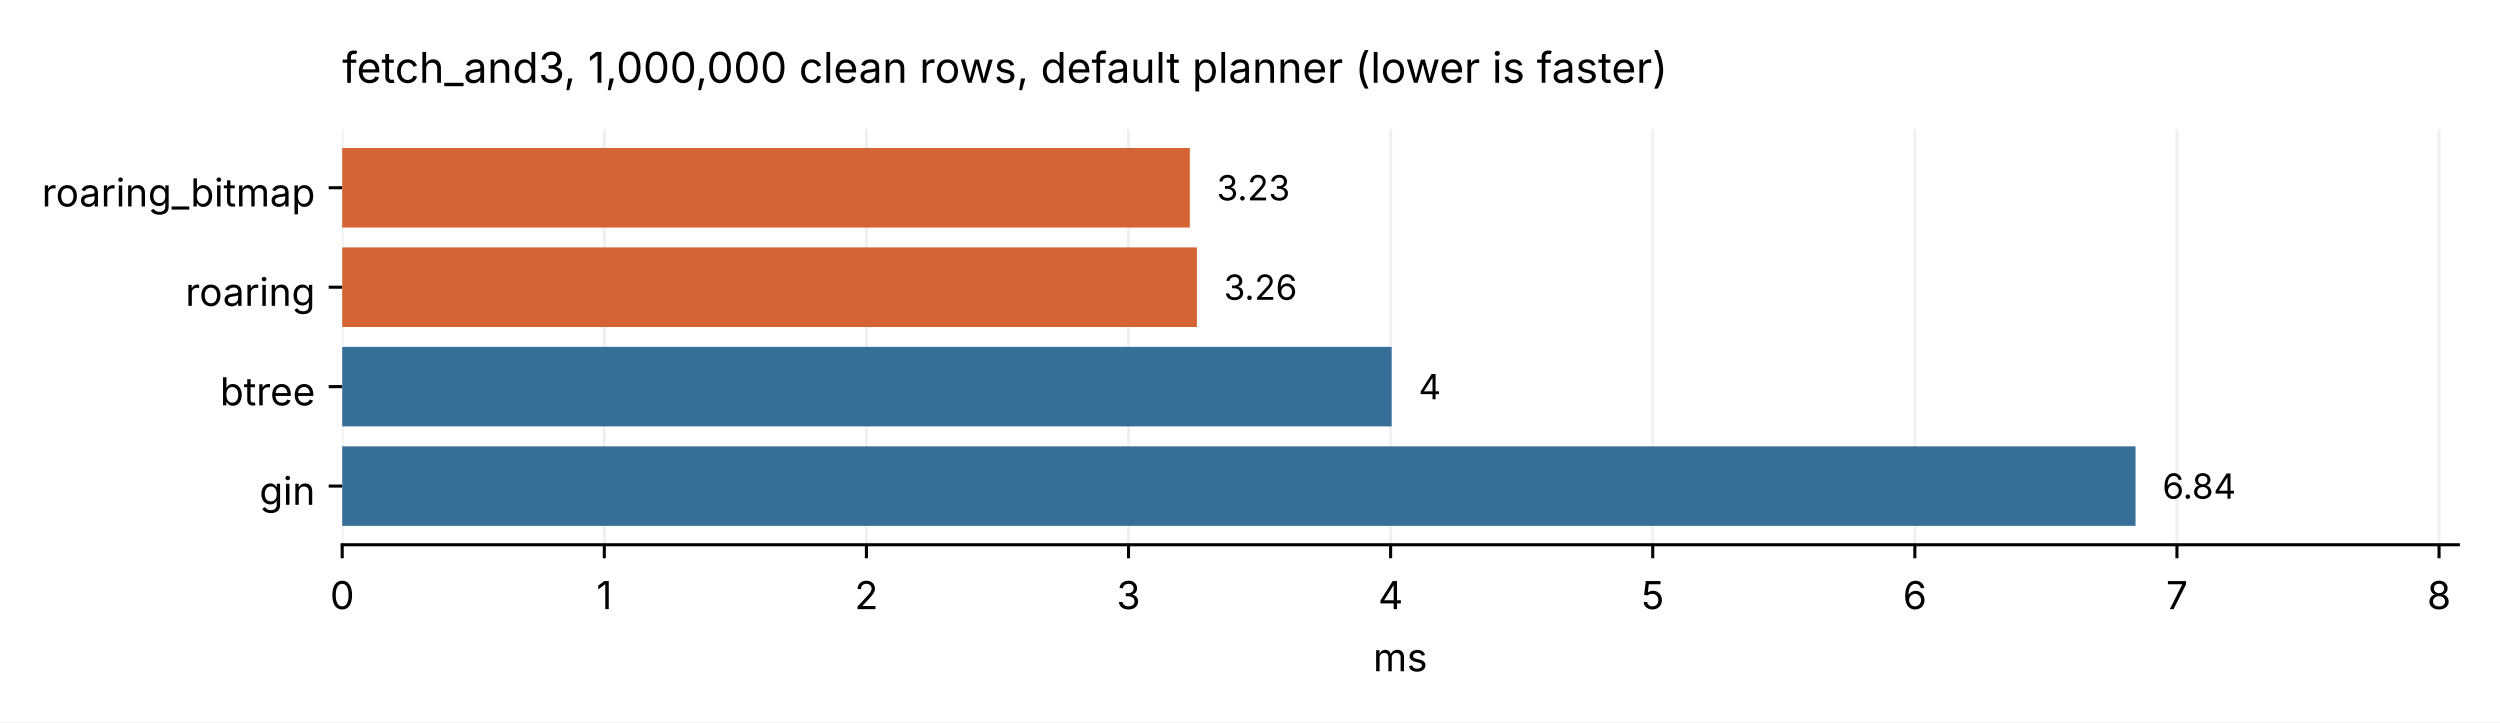
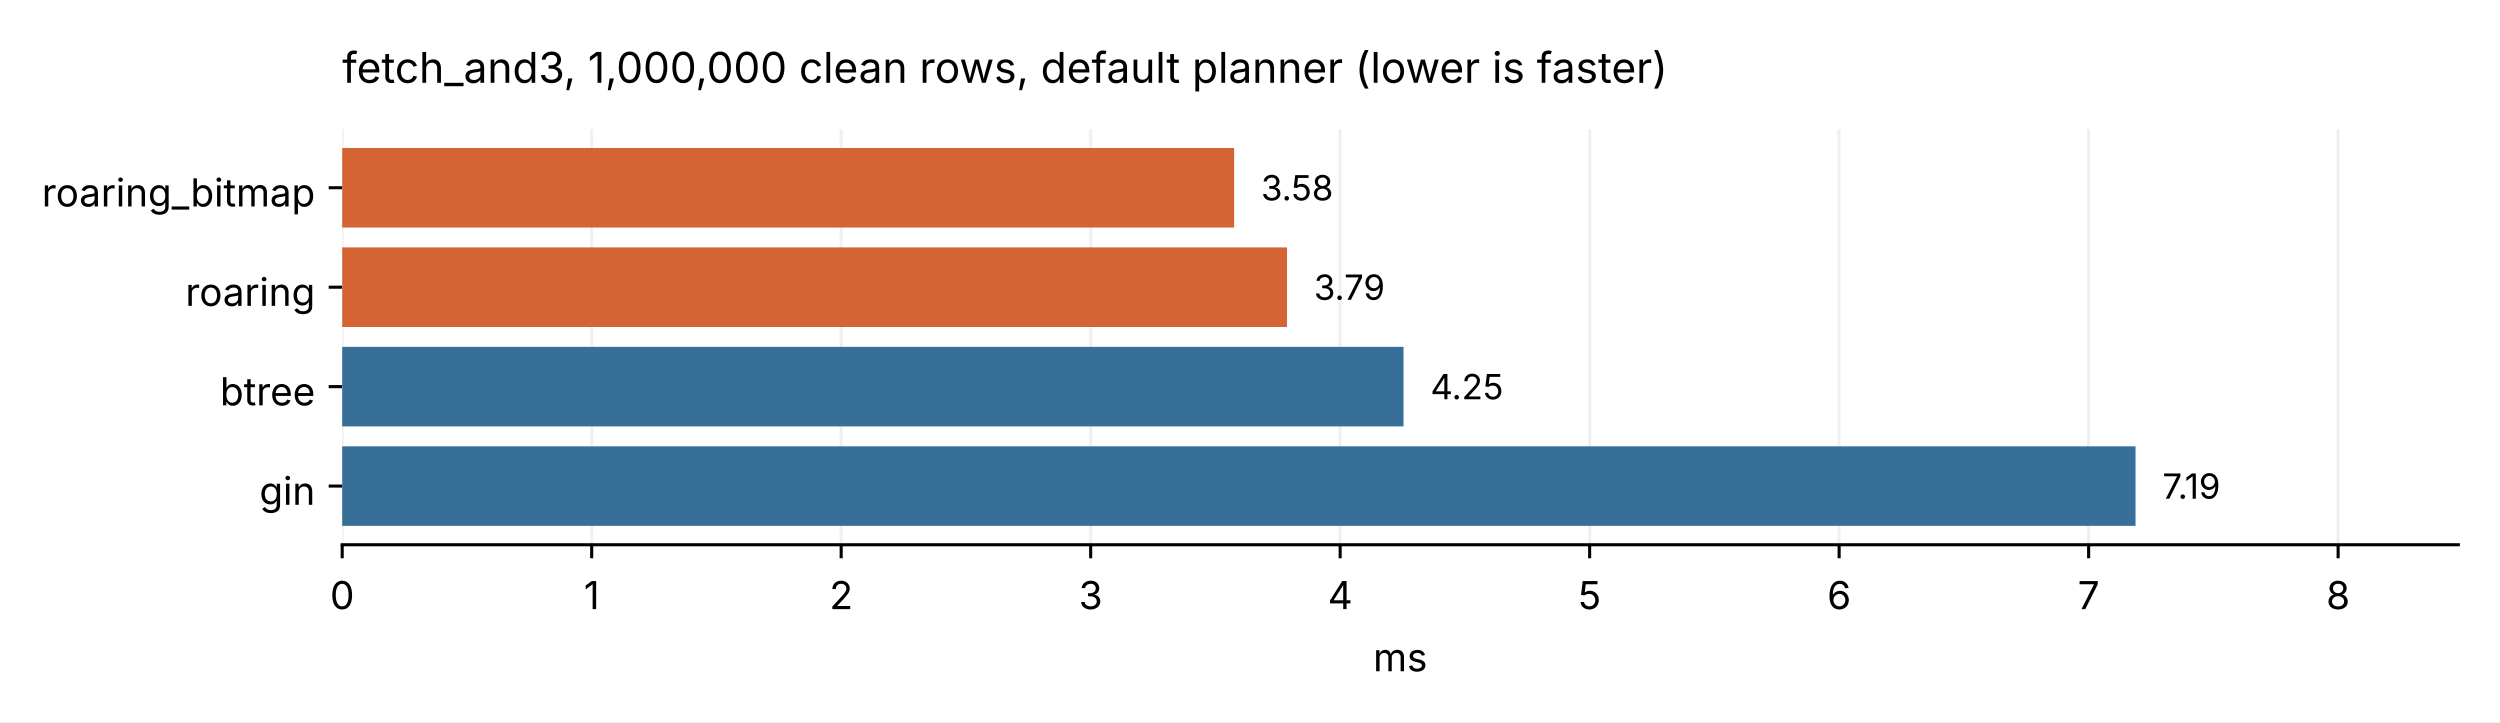
<svg xmlns="http://www.w3.org/2000/svg" xmlns:xlink="http://www.w3.org/1999/xlink" width="648pt" height="187.2pt" viewBox="0 0 648 187.2" version="1.1">
  <defs>
    <style type="text/css">*{stroke-linejoin: round; stroke-linecap: butt}</style>
  </defs>
  <g id="figure_1">
    <g id="patch_1">
      <path d="M 0 187.2  L 648 187.2  L 648 0  L 0 0  z " style="fill: #ffffff" />
    </g>
    <g id="axes_1">
      <g id="patch_2">
        <path d="M 88.698 141.201  L 637.2 141.201  L 637.2 33.456  L 88.698 33.456  z " style="fill: #ffffff" />
      </g>
      <g id="matplotlib.axis_1">
        <g id="xtick_1">
          <g id="line2d_1">
            <path d="M 88.698 141.201  L 88.698 33.456  " clip-path="url(#p37f123ce1b)" style="fill: none; stroke: #b0b0b0; stroke-opacity: 0.18; stroke-width: 0.8; stroke-linecap: square" />
          </g>
          <g id="line2d_2">
            <defs>
              <path id="m6cbae5f49a" d="M 0 0  L 0 3.5  " style="stroke: #000000; stroke-width: 0.8" />
            </defs>
            <g>
              <use xlink:href="#m6cbae5f49a" x="88.698" y="141.201" style="stroke: #000000; stroke-width: 0.8" />
            </g>
          </g>
          <g id="text_1">
            <text style="font-size: 10px; font-family: 'Inter', 'DejaVu Sans', 'Bitstream Vera Sans', 'Computer Modern Sans Serif', 'Lucida Grande', 'Verdana', 'Geneva', 'Lucid', 'Arial', 'Helvetica', 'Avant Garde', sans-serif; text-anchor: middle" x="88.698" y="157.888" transform="rotate(-0 88.6975 157.8883)">0</text>
          </g>
        </g>
        <g id="xtick_2">
          <g id="line2d_3">
-             <path d="M 156.636 141.201  L 156.636 33.456  " clip-path="url(#p37f123ce1b)" style="fill: none; stroke: #b0b0b0; stroke-opacity: 0.18; stroke-width: 0.8; stroke-linecap: square" />
+             <path d="M 153.365 141.201  L 153.365 33.456  " clip-path="url(#p37f123ce1b)" style="fill: none; stroke: #b0b0b0; stroke-opacity: 0.18; stroke-width: 0.8; stroke-linecap: square" />
          </g>
          <g id="line2d_4">
            <g>
-               <use xlink:href="#m6cbae5f49a" x="156.636" y="141.201" style="stroke: #000000; stroke-width: 0.8" />
+               <use xlink:href="#m6cbae5f49a" x="153.365" y="141.201" style="stroke: #000000; stroke-width: 0.8" />
            </g>
          </g>
          <g id="text_2">
-             <text style="font-size: 10px; font-family: 'Inter', 'DejaVu Sans', 'Bitstream Vera Sans', 'Computer Modern Sans Serif', 'Lucida Grande', 'Verdana', 'Geneva', 'Lucid', 'Arial', 'Helvetica', 'Avant Garde', sans-serif; text-anchor: middle" x="156.636" y="157.888" transform="rotate(-0 156.6356 157.8883)">1</text>
+             <text style="font-size: 10px; font-family: 'Inter', 'DejaVu Sans', 'Bitstream Vera Sans', 'Computer Modern Sans Serif', 'Lucida Grande', 'Verdana', 'Geneva', 'Lucid', 'Arial', 'Helvetica', 'Avant Garde', sans-serif; text-anchor: middle" x="153.365" y="157.888" transform="rotate(-0 153.3654 157.8883)">1</text>
          </g>
        </g>
        <g id="xtick_3">
          <g id="line2d_5">
-             <path d="M 224.574 141.201  L 224.574 33.456  " clip-path="url(#p37f123ce1b)" style="fill: none; stroke: #b0b0b0; stroke-opacity: 0.18; stroke-width: 0.8; stroke-linecap: square" />
+             <path d="M 218.033 141.201  L 218.033 33.456  " clip-path="url(#p37f123ce1b)" style="fill: none; stroke: #b0b0b0; stroke-opacity: 0.18; stroke-width: 0.8; stroke-linecap: square" />
          </g>
          <g id="line2d_6">
            <g>
-               <use xlink:href="#m6cbae5f49a" x="224.574" y="141.201" style="stroke: #000000; stroke-width: 0.8" />
+               <use xlink:href="#m6cbae5f49a" x="218.033" y="141.201" style="stroke: #000000; stroke-width: 0.8" />
            </g>
          </g>
          <g id="text_3">
-             <text style="font-size: 10px; font-family: 'Inter', 'DejaVu Sans', 'Bitstream Vera Sans', 'Computer Modern Sans Serif', 'Lucida Grande', 'Verdana', 'Geneva', 'Lucid', 'Arial', 'Helvetica', 'Avant Garde', sans-serif; text-anchor: middle" x="224.574" y="157.888" transform="rotate(-0 224.5737 157.8883)">2</text>
+             <text style="font-size: 10px; font-family: 'Inter', 'DejaVu Sans', 'Bitstream Vera Sans', 'Computer Modern Sans Serif', 'Lucida Grande', 'Verdana', 'Geneva', 'Lucid', 'Arial', 'Helvetica', 'Avant Garde', sans-serif; text-anchor: middle" x="218.033" y="157.888" transform="rotate(-0 218.0332 157.8883)">2</text>
          </g>
        </g>
        <g id="xtick_4">
          <g id="line2d_7">
-             <path d="M 292.512 141.201  L 292.512 33.456  " clip-path="url(#p37f123ce1b)" style="fill: none; stroke: #b0b0b0; stroke-opacity: 0.18; stroke-width: 0.8; stroke-linecap: square" />
+             <path d="M 282.701 141.201  L 282.701 33.456  " clip-path="url(#p37f123ce1b)" style="fill: none; stroke: #b0b0b0; stroke-opacity: 0.18; stroke-width: 0.8; stroke-linecap: square" />
          </g>
          <g id="line2d_8">
            <g>
-               <use xlink:href="#m6cbae5f49a" x="292.512" y="141.201" style="stroke: #000000; stroke-width: 0.8" />
+               <use xlink:href="#m6cbae5f49a" x="282.701" y="141.201" style="stroke: #000000; stroke-width: 0.8" />
            </g>
          </g>
          <g id="text_4">
-             <text style="font-size: 10px; font-family: 'Inter', 'DejaVu Sans', 'Bitstream Vera Sans', 'Computer Modern Sans Serif', 'Lucida Grande', 'Verdana', 'Geneva', 'Lucid', 'Arial', 'Helvetica', 'Avant Garde', sans-serif; text-anchor: middle" x="292.512" y="157.888" transform="rotate(-0 292.5119 157.8883)">3</text>
+             <text style="font-size: 10px; font-family: 'Inter', 'DejaVu Sans', 'Bitstream Vera Sans', 'Computer Modern Sans Serif', 'Lucida Grande', 'Verdana', 'Geneva', 'Lucid', 'Arial', 'Helvetica', 'Avant Garde', sans-serif; text-anchor: middle" x="282.701" y="157.888" transform="rotate(-0 282.7011 157.8883)">3</text>
          </g>
        </g>
        <g id="xtick_5">
          <g id="line2d_9">
-             <path d="M 360.45 141.201  L 360.45 33.456  " clip-path="url(#p37f123ce1b)" style="fill: none; stroke: #b0b0b0; stroke-opacity: 0.18; stroke-width: 0.8; stroke-linecap: square" />
+             <path d="M 347.369 141.201  L 347.369 33.456  " clip-path="url(#p37f123ce1b)" style="fill: none; stroke: #b0b0b0; stroke-opacity: 0.18; stroke-width: 0.8; stroke-linecap: square" />
          </g>
          <g id="line2d_10">
            <g>
-               <use xlink:href="#m6cbae5f49a" x="360.45" y="141.201" style="stroke: #000000; stroke-width: 0.8" />
+               <use xlink:href="#m6cbae5f49a" x="347.369" y="141.201" style="stroke: #000000; stroke-width: 0.8" />
            </g>
          </g>
          <g id="text_5">
-             <text style="font-size: 10px; font-family: 'Inter', 'DejaVu Sans', 'Bitstream Vera Sans', 'Computer Modern Sans Serif', 'Lucida Grande', 'Verdana', 'Geneva', 'Lucid', 'Arial', 'Helvetica', 'Avant Garde', sans-serif; text-anchor: middle" x="360.45" y="157.888" transform="rotate(-0 360.45 157.8883)">4</text>
+             <text style="font-size: 10px; font-family: 'Inter', 'DejaVu Sans', 'Bitstream Vera Sans', 'Computer Modern Sans Serif', 'Lucida Grande', 'Verdana', 'Geneva', 'Lucid', 'Arial', 'Helvetica', 'Avant Garde', sans-serif; text-anchor: middle" x="347.369" y="157.888" transform="rotate(-0 347.369 157.8883)">4</text>
          </g>
        </g>
        <g id="xtick_6">
          <g id="line2d_11">
-             <path d="M 428.388 141.201  L 428.388 33.456  " clip-path="url(#p37f123ce1b)" style="fill: none; stroke: #b0b0b0; stroke-opacity: 0.18; stroke-width: 0.8; stroke-linecap: square" />
+             <path d="M 412.037 141.201  L 412.037 33.456  " clip-path="url(#p37f123ce1b)" style="fill: none; stroke: #b0b0b0; stroke-opacity: 0.18; stroke-width: 0.8; stroke-linecap: square" />
          </g>
          <g id="line2d_12">
            <g>
-               <use xlink:href="#m6cbae5f49a" x="428.388" y="141.201" style="stroke: #000000; stroke-width: 0.8" />
+               <use xlink:href="#m6cbae5f49a" x="412.037" y="141.201" style="stroke: #000000; stroke-width: 0.8" />
            </g>
          </g>
          <g id="text_6">
-             <text style="font-size: 10px; font-family: 'Inter', 'DejaVu Sans', 'Bitstream Vera Sans', 'Computer Modern Sans Serif', 'Lucida Grande', 'Verdana', 'Geneva', 'Lucid', 'Arial', 'Helvetica', 'Avant Garde', sans-serif; text-anchor: middle" x="428.388" y="157.888" transform="rotate(-0 428.3881 157.8883)">5</text>
+             <text style="font-size: 10px; font-family: 'Inter', 'DejaVu Sans', 'Bitstream Vera Sans', 'Computer Modern Sans Serif', 'Lucida Grande', 'Verdana', 'Geneva', 'Lucid', 'Arial', 'Helvetica', 'Avant Garde', sans-serif; text-anchor: middle" x="412.037" y="157.888" transform="rotate(-0 412.0368 157.8883)">5</text>
          </g>
        </g>
        <g id="xtick_7">
          <g id="line2d_13">
-             <path d="M 496.326 141.201  L 496.326 33.456  " clip-path="url(#p37f123ce1b)" style="fill: none; stroke: #b0b0b0; stroke-opacity: 0.18; stroke-width: 0.8; stroke-linecap: square" />
+             <path d="M 476.705 141.201  L 476.705 33.456  " clip-path="url(#p37f123ce1b)" style="fill: none; stroke: #b0b0b0; stroke-opacity: 0.18; stroke-width: 0.8; stroke-linecap: square" />
          </g>
          <g id="line2d_14">
            <g>
-               <use xlink:href="#m6cbae5f49a" x="496.326" y="141.201" style="stroke: #000000; stroke-width: 0.8" />
+               <use xlink:href="#m6cbae5f49a" x="476.705" y="141.201" style="stroke: #000000; stroke-width: 0.8" />
            </g>
          </g>
          <g id="text_7">
-             <text style="font-size: 10px; font-family: 'Inter', 'DejaVu Sans', 'Bitstream Vera Sans', 'Computer Modern Sans Serif', 'Lucida Grande', 'Verdana', 'Geneva', 'Lucid', 'Arial', 'Helvetica', 'Avant Garde', sans-serif; text-anchor: middle" x="496.326" y="157.888" transform="rotate(-0 496.3262 157.8883)">6</text>
+             <text style="font-size: 10px; font-family: 'Inter', 'DejaVu Sans', 'Bitstream Vera Sans', 'Computer Modern Sans Serif', 'Lucida Grande', 'Verdana', 'Geneva', 'Lucid', 'Arial', 'Helvetica', 'Avant Garde', sans-serif; text-anchor: middle" x="476.705" y="157.888" transform="rotate(-0 476.7047 157.8883)">6</text>
          </g>
        </g>
        <g id="xtick_8">
          <g id="line2d_15">
-             <path d="M 564.264 141.201  L 564.264 33.456  " clip-path="url(#p37f123ce1b)" style="fill: none; stroke: #b0b0b0; stroke-opacity: 0.18; stroke-width: 0.8; stroke-linecap: square" />
+             <path d="M 541.373 141.201  L 541.373 33.456  " clip-path="url(#p37f123ce1b)" style="fill: none; stroke: #b0b0b0; stroke-opacity: 0.18; stroke-width: 0.8; stroke-linecap: square" />
          </g>
          <g id="line2d_16">
            <g>
-               <use xlink:href="#m6cbae5f49a" x="564.264" y="141.201" style="stroke: #000000; stroke-width: 0.8" />
+               <use xlink:href="#m6cbae5f49a" x="541.373" y="141.201" style="stroke: #000000; stroke-width: 0.8" />
            </g>
          </g>
          <g id="text_8">
-             <text style="font-size: 10px; font-family: 'Inter', 'DejaVu Sans', 'Bitstream Vera Sans', 'Computer Modern Sans Serif', 'Lucida Grande', 'Verdana', 'Geneva', 'Lucid', 'Arial', 'Helvetica', 'Avant Garde', sans-serif; text-anchor: middle" x="564.264" y="157.888" transform="rotate(-0 564.2644 157.8883)">7</text>
+             <text style="font-size: 10px; font-family: 'Inter', 'DejaVu Sans', 'Bitstream Vera Sans', 'Computer Modern Sans Serif', 'Lucida Grande', 'Verdana', 'Geneva', 'Lucid', 'Arial', 'Helvetica', 'Avant Garde', sans-serif; text-anchor: middle" x="541.373" y="157.888" transform="rotate(-0 541.3726 157.8883)">7</text>
          </g>
        </g>
        <g id="xtick_9">
          <g id="line2d_17">
-             <path d="M 632.202 141.201  L 632.202 33.456  " clip-path="url(#p37f123ce1b)" style="fill: none; stroke: #b0b0b0; stroke-opacity: 0.18; stroke-width: 0.8; stroke-linecap: square" />
+             <path d="M 606.04 141.201  L 606.04 33.456  " clip-path="url(#p37f123ce1b)" style="fill: none; stroke: #b0b0b0; stroke-opacity: 0.18; stroke-width: 0.8; stroke-linecap: square" />
          </g>
          <g id="line2d_18">
            <g>
-               <use xlink:href="#m6cbae5f49a" x="632.202" y="141.201" style="stroke: #000000; stroke-width: 0.8" />
+               <use xlink:href="#m6cbae5f49a" x="606.04" y="141.201" style="stroke: #000000; stroke-width: 0.8" />
            </g>
          </g>
          <g id="text_9">
-             <text style="font-size: 10px; font-family: 'Inter', 'DejaVu Sans', 'Bitstream Vera Sans', 'Computer Modern Sans Serif', 'Lucida Grande', 'Verdana', 'Geneva', 'Lucid', 'Arial', 'Helvetica', 'Avant Garde', sans-serif; text-anchor: middle" x="632.202" y="157.888" transform="rotate(-0 632.2025 157.8883)">8</text>
+             <text style="font-size: 10px; font-family: 'Inter', 'DejaVu Sans', 'Bitstream Vera Sans', 'Computer Modern Sans Serif', 'Lucida Grande', 'Verdana', 'Geneva', 'Lucid', 'Arial', 'Helvetica', 'Avant Garde', sans-serif; text-anchor: middle" x="606.04" y="157.888" transform="rotate(-0 606.0404 157.8883)">8</text>
          </g>
        </g>
        <g id="text_10">
          <text style="font-size: 10px; font-family: 'Inter', 'DejaVu Sans', 'Bitstream Vera Sans', 'Computer Modern Sans Serif', 'Lucida Grande', 'Verdana', 'Geneva', 'Lucid', 'Arial', 'Helvetica', 'Avant Garde', sans-serif; text-anchor: middle" x="362.949" y="173.988" transform="rotate(-0 362.9488 173.9879)">ms</text>
        </g>
      </g>
      <g id="matplotlib.axis_2">
        <g id="ytick_1">
          <g id="line2d_19">
            <defs>
              <path id="m180f1a74b4" d="M 0 0  L -3.5 0  " style="stroke: #000000; stroke-width: 0.8" />
            </defs>
            <g>
              <use xlink:href="#m180f1a74b4" x="88.698" y="48.664" style="stroke: #000000; stroke-width: 0.8" />
            </g>
          </g>
          <g id="text_11">
            <text style="font-size: 10px; font-family: 'Inter', 'DejaVu Sans', 'Bitstream Vera Sans', 'Computer Modern Sans Serif', 'Lucida Grande', 'Verdana', 'Geneva', 'Lucid', 'Arial', 'Helvetica', 'Avant Garde', sans-serif; text-anchor: end" x="81.698" y="53.508" transform="rotate(-0 81.6975 53.50796)">roaring_bitmap</text>
          </g>
        </g>
        <g id="ytick_2">
          <g id="line2d_20">
            <g>
              <use xlink:href="#m180f1a74b4" x="88.698" y="74.44" style="stroke: #000000; stroke-width: 0.8" />
            </g>
          </g>
          <g id="text_12">
            <text style="font-size: 10px; font-family: 'Inter', 'DejaVu Sans', 'Bitstream Vera Sans', 'Computer Modern Sans Serif', 'Lucida Grande', 'Verdana', 'Geneva', 'Lucid', 'Arial', 'Helvetica', 'Avant Garde', sans-serif; text-anchor: end" x="81.698" y="79.284" transform="rotate(-0 81.6975 79.28416)">roaring</text>
          </g>
        </g>
        <g id="ytick_3">
          <g id="line2d_21">
            <g>
              <use xlink:href="#m180f1a74b4" x="88.698" y="100.217" style="stroke: #000000; stroke-width: 0.8" />
            </g>
          </g>
          <g id="text_13">
            <text style="font-size: 10px; font-family: 'Inter', 'DejaVu Sans', 'Bitstream Vera Sans', 'Computer Modern Sans Serif', 'Lucida Grande', 'Verdana', 'Geneva', 'Lucid', 'Arial', 'Helvetica', 'Avant Garde', sans-serif; text-anchor: end" x="81.698" y="105.06" transform="rotate(-0 81.6975 105.0604)">btree</text>
          </g>
        </g>
        <g id="ytick_4">
          <g id="line2d_22">
            <g>
              <use xlink:href="#m180f1a74b4" x="88.698" y="125.993" style="stroke: #000000; stroke-width: 0.8" />
            </g>
          </g>
          <g id="text_14">
            <text style="font-size: 10px; font-family: 'Inter', 'DejaVu Sans', 'Bitstream Vera Sans', 'Computer Modern Sans Serif', 'Lucida Grande', 'Verdana', 'Geneva', 'Lucid', 'Arial', 'Helvetica', 'Avant Garde', sans-serif; text-anchor: end" x="81.698" y="130.837" transform="rotate(-0 81.6975 130.8366)">gin</text>
          </g>
        </g>
      </g>
      <g id="patch_3">
-         <path d="M 88.698 38.354  L 308.409 38.354  L 308.409 58.975  L 88.698 58.975  z " clip-path="url(#p37f123ce1b)" style="fill: #d56435" />
+         <path d="M 88.698 38.354  L 319.885 38.354  L 319.885 58.975  L 88.698 58.975  z " clip-path="url(#p37f123ce1b)" style="fill: #d56435" />
      </g>
      <g id="patch_4">
-         <path d="M 88.698 64.13  L 310.244 64.13  L 310.244 84.751  L 88.698 84.751  z " clip-path="url(#p37f123ce1b)" style="fill: #d56435" />
+         <path d="M 88.698 64.13  L 333.595 64.13  L 333.595 84.751  L 88.698 84.751  z " clip-path="url(#p37f123ce1b)" style="fill: #d56435" />
      </g>
      <g id="patch_5">
-         <path d="M 88.698 89.906  L 360.722 89.906  L 360.722 110.527  L 88.698 110.527  z " clip-path="url(#p37f123ce1b)" style="fill: #376f98" />
+         <path d="M 88.698 89.906  L 363.795 89.906  L 363.795 110.527  L 88.698 110.527  z " clip-path="url(#p37f123ce1b)" style="fill: #376f98" />
      </g>
      <g id="patch_6">
        <path d="M 88.698 115.682  L 553.53 115.682  L 553.53 136.303  L 88.698 136.303  z " clip-path="url(#p37f123ce1b)" style="fill: #376f98" />
      </g>
      <g id="patch_7">
        <path d="M 88.698 141.201  L 637.2 141.201  " style="fill: none; stroke: #000000; stroke-width: 0.8; stroke-linejoin: miter; stroke-linecap: square" />
      </g>
      <g id="text_15">
-         <text style="font-size: 9px; font-family: 'Inter', 'DejaVu Sans', 'Bitstream Vera Sans', 'Computer Modern Sans Serif', 'Lucida Grande', 'Verdana', 'Geneva', 'Lucid', 'Arial', 'Helvetica', 'Avant Garde', sans-serif; text-anchor: start" x="315.382" y="51.938" transform="rotate(-0 315.3819 51.93814)">3.23</text>
+         <text style="font-size: 9px; font-family: 'Inter', 'DejaVu Sans', 'Bitstream Vera Sans', 'Computer Modern Sans Serif', 'Lucida Grande', 'Verdana', 'Geneva', 'Lucid', 'Arial', 'Helvetica', 'Avant Garde', sans-serif; text-anchor: start" x="326.858" y="51.938" transform="rotate(-0 326.8576 51.93814)">3.58</text>
      </g>
      <g id="text_16">
-         <text style="font-size: 9px; font-family: 'Inter', 'DejaVu Sans', 'Bitstream Vera Sans', 'Computer Modern Sans Serif', 'Lucida Grande', 'Verdana', 'Geneva', 'Lucid', 'Arial', 'Helvetica', 'Avant Garde', sans-serif; text-anchor: start" x="317.216" y="77.714" transform="rotate(-0 317.2162 77.71434)">3.26</text>
+         <text style="font-size: 9px; font-family: 'Inter', 'DejaVu Sans', 'Bitstream Vera Sans', 'Computer Modern Sans Serif', 'Lucida Grande', 'Verdana', 'Geneva', 'Lucid', 'Arial', 'Helvetica', 'Avant Garde', sans-serif; text-anchor: start" x="340.567" y="77.714" transform="rotate(-0 340.5672 77.71434)">3.79</text>
      </g>
      <g id="text_17">
-         <text style="font-size: 9px; font-family: 'Inter', 'DejaVu Sans', 'Bitstream Vera Sans', 'Computer Modern Sans Serif', 'Lucida Grande', 'Verdana', 'Geneva', 'Lucid', 'Arial', 'Helvetica', 'Avant Garde', sans-serif; text-anchor: start" x="367.694" y="103.491" transform="rotate(-0 367.6942 103.4905)">4</text>
+         <text style="font-size: 9px; font-family: 'Inter', 'DejaVu Sans', 'Bitstream Vera Sans', 'Computer Modern Sans Serif', 'Lucida Grande', 'Verdana', 'Geneva', 'Lucid', 'Arial', 'Helvetica', 'Avant Garde', sans-serif; text-anchor: start" x="370.767" y="103.491" transform="rotate(-0 370.7671 103.4905)">4.25</text>
      </g>
      <g id="text_18">
-         <text style="font-size: 9px; font-family: 'Inter', 'DejaVu Sans', 'Bitstream Vera Sans', 'Computer Modern Sans Serif', 'Lucida Grande', 'Verdana', 'Geneva', 'Lucid', 'Arial', 'Helvetica', 'Avant Garde', sans-serif; text-anchor: start" x="560.503" y="129.267" transform="rotate(-0 560.5026 129.2667)">6.84</text>
+         <text style="font-size: 9px; font-family: 'Inter', 'DejaVu Sans', 'Bitstream Vera Sans', 'Computer Modern Sans Serif', 'Lucida Grande', 'Verdana', 'Geneva', 'Lucid', 'Arial', 'Helvetica', 'Avant Garde', sans-serif; text-anchor: start" x="560.503" y="129.267" transform="rotate(-0 560.5026 129.2667)">7.19</text>
      </g>
      <g id="text_19">
        <text style="font-size: 11px; font-family: 'Inter', 'DejaVu Sans', 'Bitstream Vera Sans', 'Computer Modern Sans Serif', 'Lucida Grande', 'Verdana', 'Geneva', 'Lucid', 'Arial', 'Helvetica', 'Avant Garde', sans-serif; text-anchor: start" x="88.698" y="21.456" transform="rotate(-0 88.6975 21.45625)">fetch_and3, 1,000,000 clean rows, default planner (lower is faster)</text>
      </g>
    </g>
  </g>
  <defs>
    <clipPath id="p37f123ce1b">
      <rect x="88.698" y="33.456" width="548.503" height="107.745" />
    </clipPath>
  </defs>
</svg>
